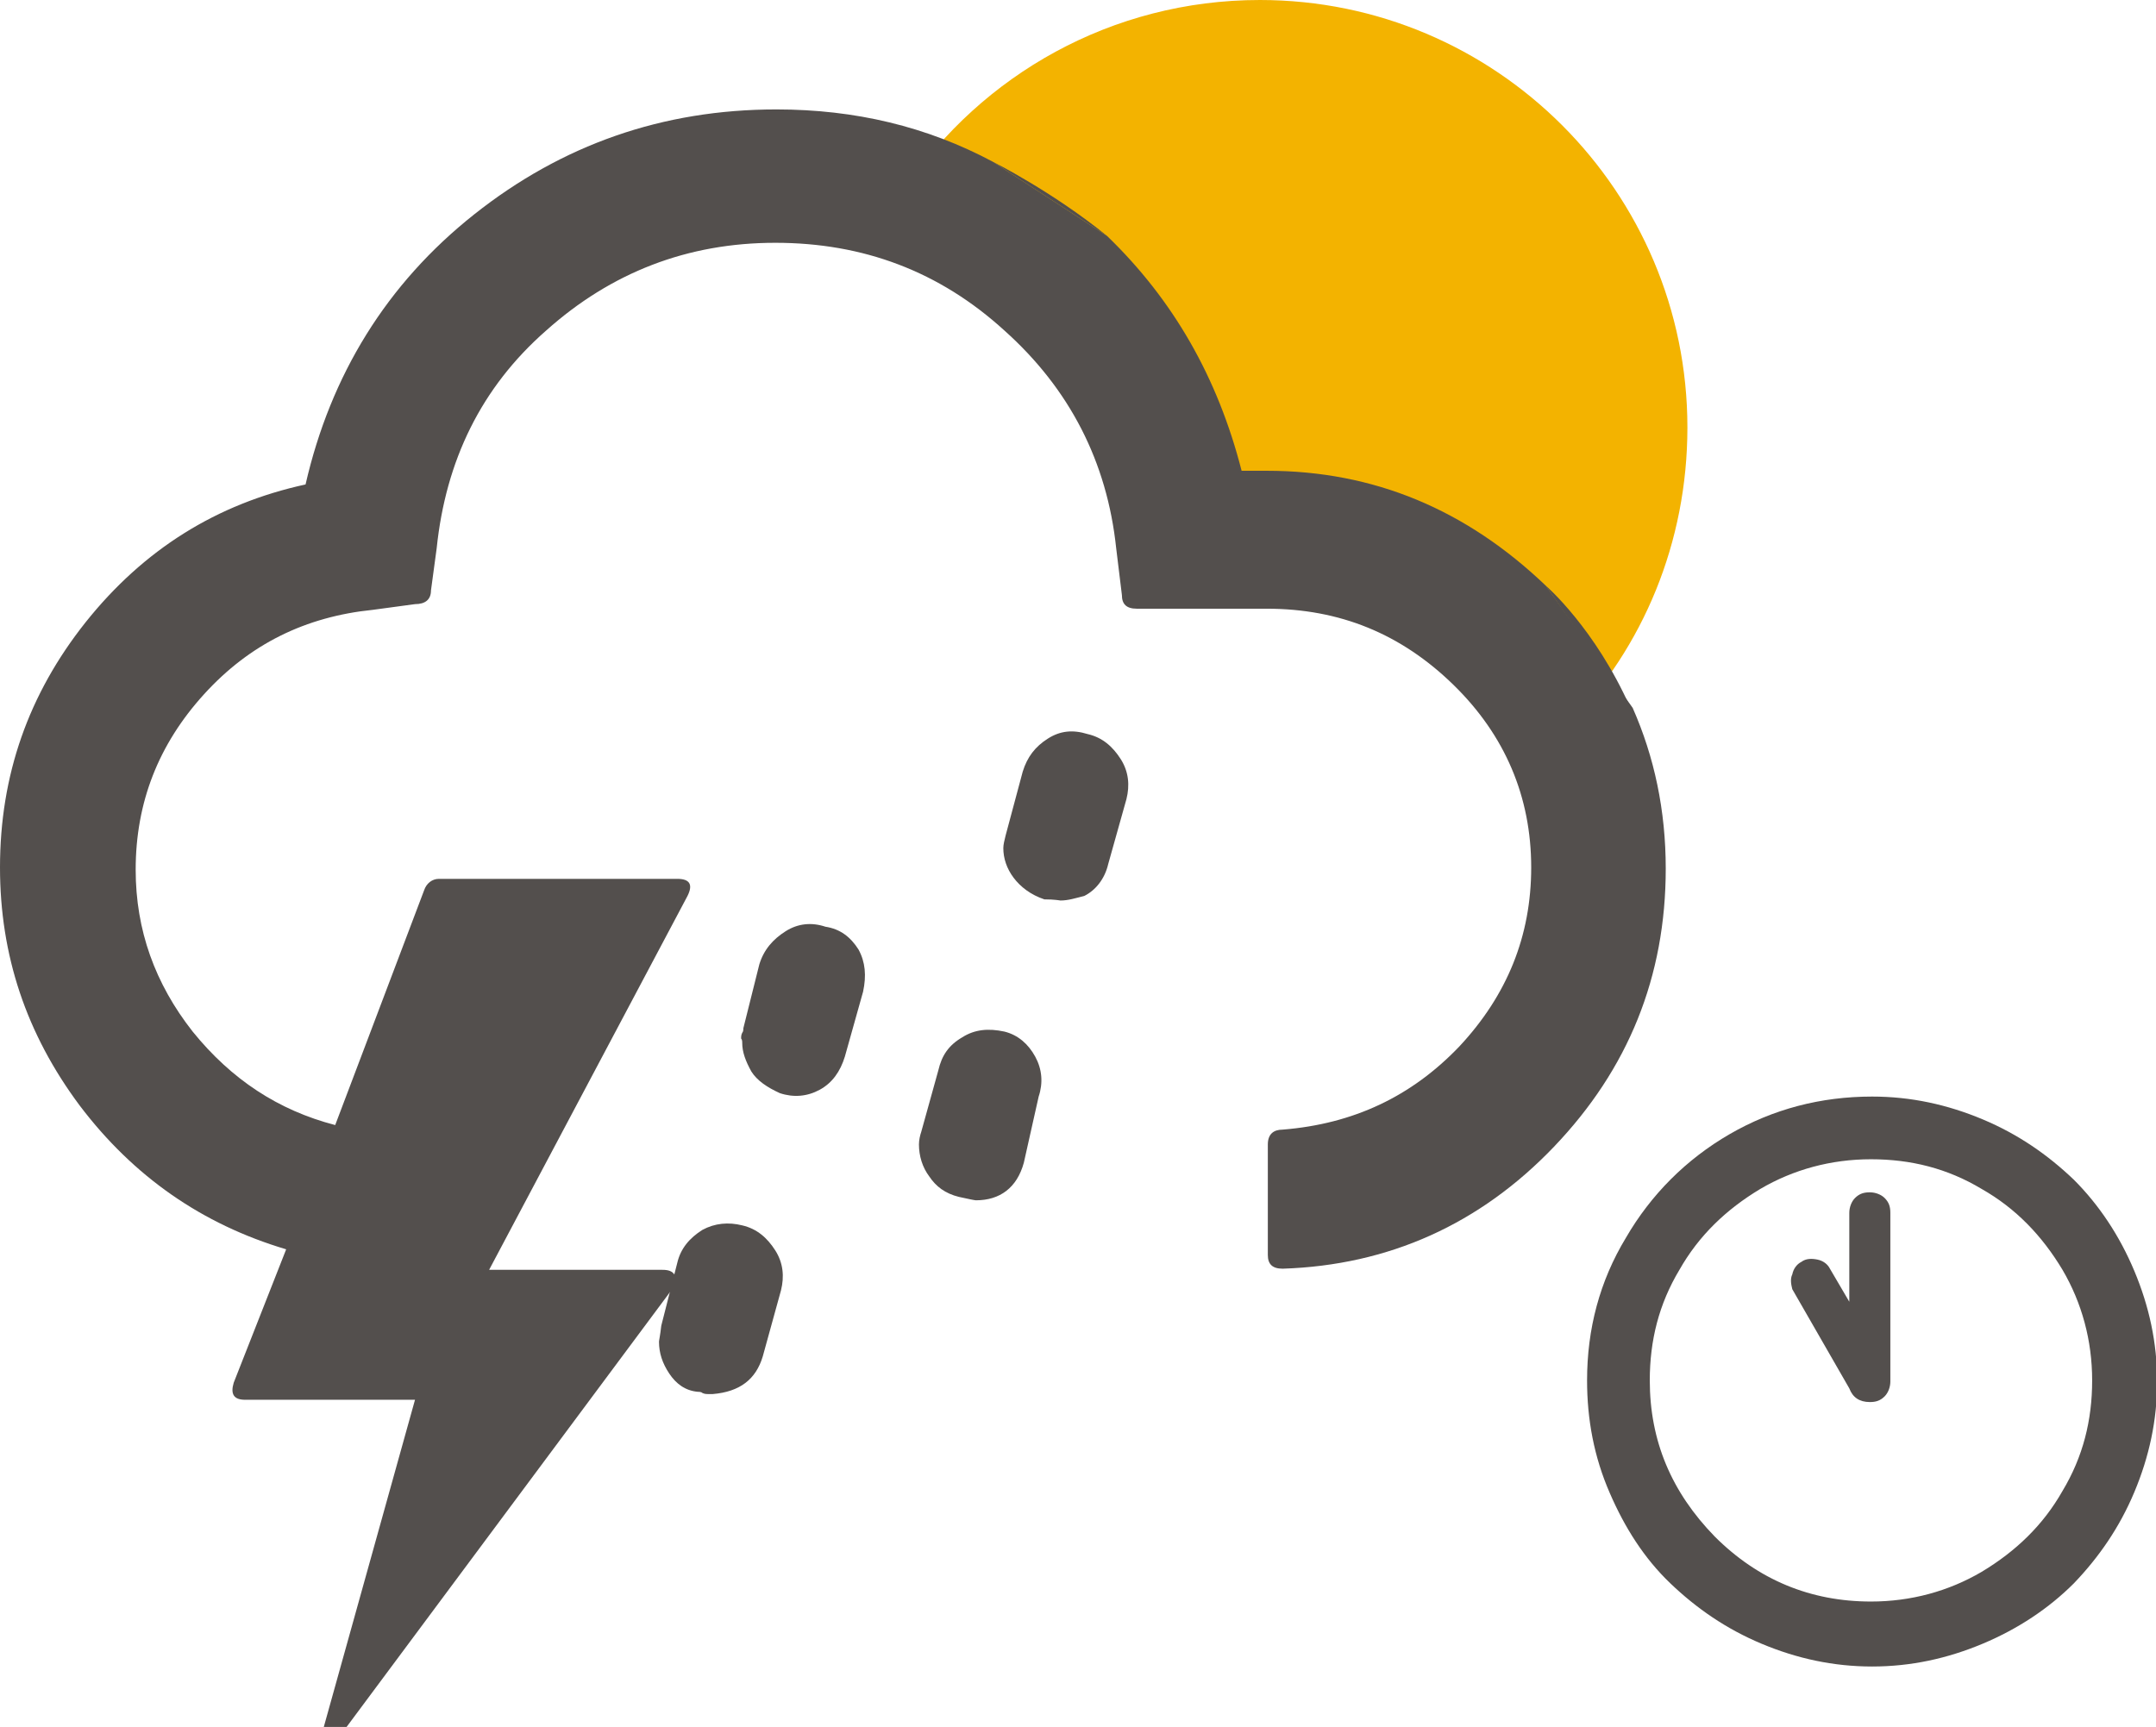
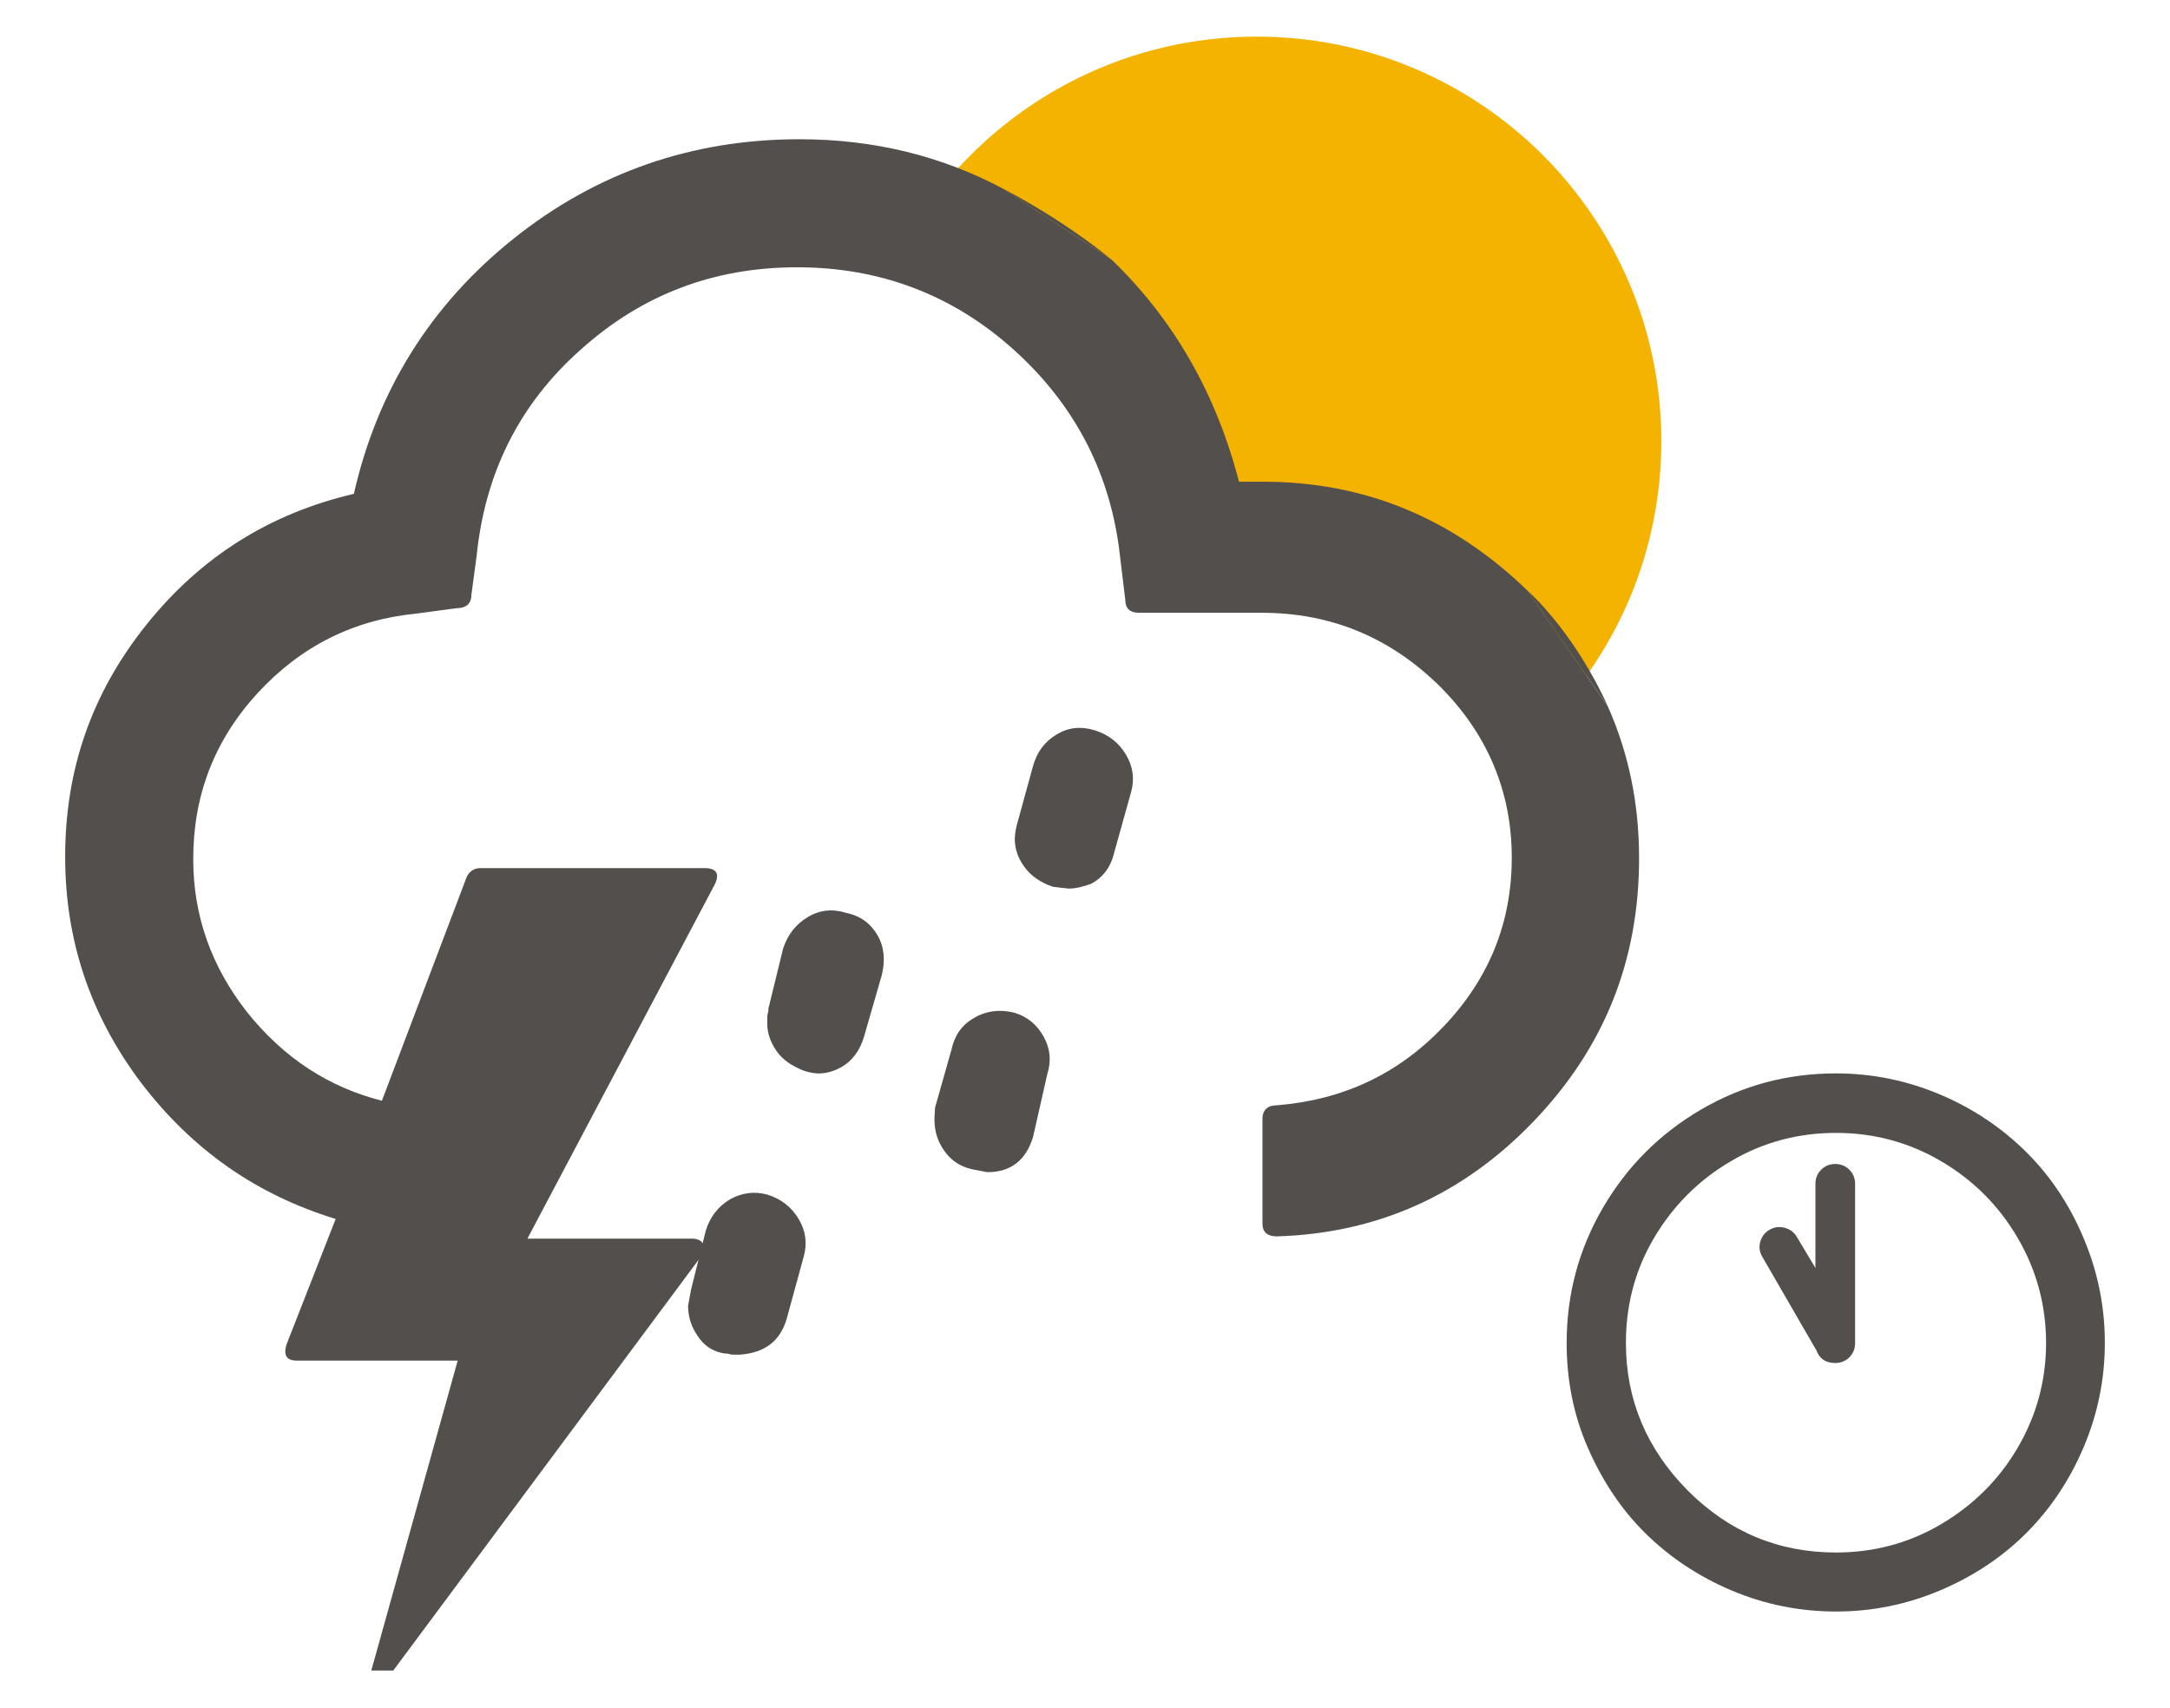
- <svg xmlns="http://www.w3.org/2000/svg" version="1.1" id="Calque_1" x="0px" y="0px" viewBox="0 0 189.1 151.5" style="enable-background:new 0 0 189.1 151.5;" xml:space="preserve">
-   <style type="text/css">
- 	.st0{fill:#534F4D;}
- 	.st1{fill:#F3B300;}
- </style>
+ <svg xmlns="http://www.w3.org/2000/svg" version="1.1" id="Calque_1" x="0px" y="0px" viewBox="0 0 201.192 158.298" enable-background="new 0 0 201.192 158.298" xml:space="preserve">
  <g>
-     <path class="st0" d="M57.8,117.7c0,1,0.3,1.9,0.9,2.8c0.6,0.9,1.4,1.5,2.5,1.6c0.1,0,0.3,0,0.4,0.1c0.2,0.1,0.4,0.1,0.5,0.1   c0.1,0,0.3,0,0.4,0c2.4-0.2,3.8-1.3,4.4-3.3l1.6-5.8c0.3-1.2,0.2-2.4-0.5-3.5c-0.7-1.1-1.6-1.9-2.9-2.2c-1.2-0.3-2.4-0.2-3.5,0.4   c-1.1,0.7-1.9,1.6-2.2,2.9l-1.4,5.5C57.9,117.2,57.8,117.6,57.8,117.7z" />
-     <path class="st0" d="M65.1,91.5c0,0.8,0.3,1.6,0.8,2.5c0.5,0.8,1.4,1.4,2.5,1.9c1.2,0.4,2.4,0.3,3.5-0.3c1.1-0.6,1.8-1.6,2.2-2.9   l1.6-5.7c0.3-1.4,0.2-2.6-0.4-3.7c-0.7-1.1-1.6-1.8-2.9-2c-1.2-0.4-2.4-0.3-3.5,0.4s-1.9,1.6-2.3,2.9l-1.4,5.6c0,0.1,0,0.3-0.1,0.4   c-0.1,0.2-0.1,0.4-0.1,0.5C65.1,91.2,65.1,91.4,65.1,91.5z" />
-     <path class="st0" d="M80.6,100.4c0,1,0.3,2,0.9,2.8c0.6,0.9,1.4,1.5,2.6,1.8c0.9,0.2,1.4,0.3,1.5,0.3c2.1,0,3.6-1.1,4.2-3.3   l1.3-5.8c0.4-1.2,0.3-2.4-0.3-3.5c-0.6-1.1-1.5-1.9-2.7-2.2c-1.4-0.3-2.6-0.2-3.7,0.5c-1.2,0.7-1.8,1.6-2.1,2.9l-1.5,5.4   C80.7,99.6,80.6,100,80.6,100.4z" />
-     <path class="st0" d="M88,74.4c0,0.9,0.3,1.8,0.9,2.6c0.6,0.8,1.5,1.5,2.7,1.9C92.5,78.9,93,79,93,79c0.7,0,1.3-0.2,2.1-0.4   c1-0.5,1.8-1.5,2.1-2.8l1.6-5.7c0.3-1.2,0.2-2.4-0.5-3.5c-0.7-1.1-1.6-1.9-2.9-2.2c-1.3-0.4-2.4-0.3-3.5,0.4   c-1.1,0.7-1.8,1.6-2.2,2.9l-1.5,5.6C88.1,73.7,88,74.1,88,74.4z" />
+     <path fill="#534F4D" d="M63.795,121.069c0,0.986,0.274,1.917,0.876,2.794c0.603,0.931,1.424,1.479,2.52,1.643   c0.11,0,0.274,0,0.438,0.055s0.383,0.055,0.493,0.055c0.11,0,0.274,0,0.438,0c2.355-0.164,3.78-1.26,4.382-3.342l1.589-5.807   c0.329-1.205,0.164-2.355-0.493-3.451c-0.657-1.096-1.643-1.862-2.903-2.246c-1.205-0.329-2.355-0.164-3.451,0.438   c-1.096,0.657-1.862,1.643-2.246,2.903l-1.369,5.478C63.905,120.576,63.795,121.014,63.795,121.069z" />
+     <path fill="#534F4D" d="M71.136,94.94c0,0.822,0.274,1.643,0.822,2.465c0.548,0.822,1.424,1.424,2.52,1.862   c1.205,0.438,2.355,0.329,3.451-0.274c1.096-0.603,1.808-1.589,2.191-2.903l1.643-5.697c0.329-1.369,0.219-2.629-0.438-3.725   c-0.657-1.096-1.589-1.753-2.903-2.027c-1.205-0.383-2.41-0.274-3.506,0.383s-1.862,1.589-2.301,2.903l-1.369,5.587   c0,0.11,0,0.274-0.055,0.438c-0.055,0.164-0.055,0.383-0.055,0.493C71.136,94.611,71.136,94.775,71.136,94.94z" />
+     <path fill="#534F4D" d="M86.638,103.814c0,1.041,0.274,1.972,0.876,2.849c0.603,0.876,1.424,1.479,2.575,1.753   c0.876,0.164,1.369,0.274,1.479,0.274c2.136,0,3.561-1.096,4.218-3.287l1.315-5.807c0.383-1.205,0.274-2.355-0.329-3.451   c-0.603-1.096-1.479-1.862-2.739-2.246c-1.369-0.329-2.629-0.164-3.725,0.493c-1.15,0.657-1.808,1.643-2.082,2.903l-1.534,5.423   C86.693,102.992,86.638,103.376,86.638,103.814z" />
+     <path fill="#534F4D" d="M94.088,77.794c0,0.876,0.274,1.753,0.876,2.575s1.479,1.479,2.684,1.862   c0.931,0.11,1.424,0.164,1.424,0.164c0.657,0,1.315-0.164,2.082-0.438c1.041-0.548,1.808-1.479,2.136-2.849l1.589-5.697   c0.329-1.205,0.164-2.355-0.493-3.451c-0.657-1.096-1.643-1.862-2.903-2.246c-1.26-0.383-2.41-0.274-3.506,0.383   c-1.096,0.657-1.808,1.589-2.191,2.903l-1.534,5.587C94.143,77.082,94.088,77.465,94.088,77.794z" />
    <g>
-       <path class="st1" d="M137.6,63.5c6.5-6.7,10.4-15.9,10.4-26C148,16.8,131.2,0,110.5,0C97.5,0,86.1,6.6,79.4,16.5L92,24.7l9,10.7    l2.4,11l13.1,1.8l12.1,5.1L137.6,63.5z" />
+       <path fill="#F3B300" d="M143.597,66.869c6.463-6.739,10.434-15.886,10.434-25.961c0-20.718-16.795-37.513-37.513-37.513    c-12.949,0-24.365,6.561-31.107,16.539l12.669,8.204l8.961,10.661l2.424,11.029l13.051,1.838l12.132,5.147L143.597,66.869z" />
      <g>
        <g>
-           <path class="st0" d="M135.6,51.4c-7-6.7-15.1-10.1-24.5-10.1h-2.2c-2.1-8.2-6-15-11.8-20.6l-10-6.5c-5.8-3.1-12.1-4.6-19-4.6      c-10,0-18.8,3.1-26.5,9.2c-7.7,6.1-12.6,14.1-14.8,23.7C19,44.2,12.6,48.2,7.5,54.6C2.5,60.9,0,68,0,76.1C0,83.8,2.3,90.7,7,97      c4.7,6.2,10.7,10.4,18.1,12.6l-4.6,11.7c-0.3,1,0,1.5,1,1.5h14.9l-8,28.7h2l28.7-38.6c0.3-0.3,0.3-0.6,0.1-1      c-0.2-0.4-0.6-0.5-1.1-0.5H42.9l17.4-32.8c0.5-1,0.2-1.5-0.9-1.5H38.5c-0.6,0-1.1,0.4-1.3,1l-7.8,20.6c-5-1.3-9.1-4-12.5-8.2      c-3.3-4.2-5-8.9-5-14.2c0-5.9,2-11,6-15.4c4-4.4,8.9-6.8,14.8-7.4l3.7-0.5c0.9,0,1.4-0.4,1.4-1.2l0.5-3.7      c0.8-7.7,3.9-14.1,9.6-19.1c5.7-5.1,12.4-7.7,20.1-7.7c7.7,0,14.4,2.5,20.1,7.7c5.7,5.1,9,11.5,9.8,19.1l0.5,4.1      c0,0.8,0.4,1.2,1.3,1.2h11.4c6.4,0,11.8,2.2,16.4,6.7c4.5,4.4,6.8,9.8,6.8,16c0,6-2.1,11.2-6.3,15.7c-4.2,4.4-9.3,6.8-15.5,7.3      c-0.8,0-1.3,0.4-1.3,1.3v9.7c0,0.8,0.4,1.2,1.3,1.2c9.3-0.3,17.3-3.9,23.8-10.7c6.5-6.8,9.8-14.9,9.8-24.4c0-5.1-1-9.8-2.9-14.1      L135.6,51.4z" />
-           <path class="st0" d="M135.6,51.4c0,0,4.3,3.7,7.4,10.7" />
+           <path fill="#534F4D" d="M141.64,54.785c-6.956-6.745-15.106-10.117-24.52-10.117h-2.248c-2.108-8.15-6.042-15.035-11.803-20.586      l-9.977-6.534c-5.761-3.091-12.085-4.637-18.97-4.637c-9.977,0-18.829,3.091-26.487,9.204      c-7.658,6.113-12.647,14.052-14.825,23.677c-7.799,1.827-14.192,5.831-19.251,12.155C8.5,64.27,6.041,71.366,6.041,79.445      c0,7.728,2.319,14.684,7.026,20.937c4.707,6.183,10.679,10.398,18.056,12.647l-4.567,11.663c-0.281,0.984,0,1.475,0.984,1.475      h14.895l-8.009,28.736h2.037l28.666-38.572c0.281-0.281,0.281-0.632,0.07-0.984c-0.211-0.351-0.562-0.492-1.054-0.492H48.899      l17.354-32.811c0.492-0.984,0.211-1.546-0.913-1.546H44.543c-0.632,0-1.124,0.351-1.335,0.984l-7.799,20.586      c-4.988-1.265-9.134-4.005-12.506-8.22c-3.302-4.216-4.988-8.923-4.988-14.192c0-5.902,1.967-11.031,5.972-15.387      c4.005-4.356,8.923-6.815,14.754-7.377l3.653-0.492c0.913,0,1.405-0.422,1.405-1.194l0.492-3.653      c0.773-7.658,3.934-14.052,9.625-19.11c5.691-5.129,12.365-7.658,20.094-7.658c7.658,0,14.403,2.529,20.094,7.658      c5.691,5.129,8.993,11.522,9.836,19.11l0.492,4.075c0,0.773,0.422,1.194,1.265,1.194h11.382c6.394,0,11.803,2.248,16.37,6.675      c4.496,4.426,6.815,9.836,6.815,16.019c0,6.042-2.108,11.241-6.323,15.668c-4.216,4.426-9.344,6.815-15.457,7.307      c-0.843,0-1.335,0.422-1.335,1.265v9.696c0,0.773,0.422,1.194,1.335,1.194c9.344-0.281,17.284-3.864,23.818-10.679      c6.534-6.815,9.766-14.895,9.766-24.38c0-5.129-0.984-9.766-2.881-14.052L141.64,54.785z" />
+           <path fill="#534F4D" d="M141.64,54.785c0,0,4.257,3.7,7.447,10.75" />
        </g>
-         <path class="st0" d="M87.1,14.2c0,0,5.2,2.6,10,6.5" />
+         <path fill="#534F4D" d="M93.091,17.548c0,0,5.16,2.596,9.977,6.534" />
      </g>
    </g>
-     <path class="st0" d="M139.2,121.1c0-4.5,1.1-8.7,3.4-12.5c2.2-3.8,5.3-6.9,9.1-9.1c3.8-2.2,8-3.3,12.5-3.3c3.4,0,6.6,0.7,9.7,2   c3.1,1.3,5.7,3.1,8,5.3c2.2,2.2,4,4.9,5.3,8c1.3,3.1,2,6.3,2,9.7c0,3.4-0.7,6.6-2,9.7c-1.3,3.1-3.1,5.7-5.3,8c-2.2,2.2-4.9,4-8,5.3   c-3.1,1.3-6.3,2-9.7,2s-6.6-0.7-9.7-2c-3.1-1.3-5.7-3.1-8-5.3s-4-4.9-5.3-7.9C139.8,127.8,139.2,124.5,139.2,121.1z M144.7,121.1   c0,5.3,1.9,9.8,5.7,13.7c3.8,3.8,8.4,5.7,13.7,5.7c3.5,0,6.8-0.9,9.7-2.6c3-1.8,5.4-4.1,7.1-7.1c1.8-3,2.6-6.2,2.6-9.7   c0-3.5-0.9-6.8-2.6-9.7c-1.8-3-4.1-5.4-7.1-7.1c-3-1.8-6.2-2.6-9.7-2.6s-6.8,0.9-9.7,2.6c-3,1.8-5.4,4.1-7.1,7.1   C145.5,114.4,144.7,117.6,144.7,121.1z M157.2,111.8c0.1-0.5,0.4-0.9,0.8-1.1c0.4-0.3,0.9-0.3,1.4-0.2c0.5,0.1,0.9,0.4,1.1,0.8   l1.7,2.9v-7.8c0-0.5,0.2-1,0.5-1.3c0.4-0.4,0.8-0.5,1.3-0.5c0.5,0,1,0.2,1.3,0.5c0.4,0.4,0.5,0.8,0.5,1.3v14.8c0,0.5-0.2,1-0.5,1.3   c-0.4,0.4-0.8,0.5-1.3,0.5c-0.9,0-1.5-0.4-1.8-1.2l-5-8.7C157.1,112.7,157,112.2,157.2,111.8z" />
+     <path fill="#534F4D" d="M145.252,124.527c0-4.52,1.13-8.708,3.368-12.541c2.238-3.833,5.273-6.869,9.107-9.107   c3.833-2.238,7.999-3.346,12.497-3.346c3.368,0,6.603,0.665,9.683,1.972c3.08,1.307,5.717,3.102,7.954,5.318   c2.238,2.216,4.01,4.875,5.318,7.977c1.307,3.102,1.972,6.315,1.972,9.727c0,3.368-0.665,6.603-1.972,9.683   c-1.307,3.08-3.102,5.739-5.318,7.954s-4.875,3.988-7.954,5.296s-6.293,1.972-9.683,1.972c-3.39,0-6.647-0.665-9.727-1.972   c-3.08-1.307-5.739-3.102-7.977-5.318c-2.238-2.216-3.988-4.875-5.318-7.932C145.873,131.152,145.252,127.917,145.252,124.527z    M150.747,124.527c0,5.251,1.906,9.816,5.739,13.693c3.833,3.833,8.398,5.739,13.738,5.739c3.501,0,6.758-0.864,9.727-2.615   s5.362-4.099,7.113-7.09s2.637-6.226,2.637-9.727s-0.886-6.758-2.637-9.749c-1.75-2.991-4.121-5.362-7.113-7.113   s-6.226-2.615-9.727-2.615c-3.501,0-6.758,0.864-9.727,2.615c-2.991,1.75-5.362,4.121-7.135,7.113   C151.589,117.769,150.747,121.026,150.747,124.527z M163.2,115.155c0.133-0.487,0.421-0.864,0.842-1.108   c0.443-0.266,0.908-0.332,1.418-0.199c0.51,0.133,0.886,0.421,1.13,0.842l1.728,2.88v-7.799c0-0.51,0.177-0.953,0.532-1.307   c0.355-0.355,0.798-0.532,1.307-0.532c0.51,0,0.953,0.177,1.307,0.532c0.355,0.355,0.532,0.798,0.532,1.307v14.779   c0,0.51-0.177,0.953-0.532,1.307c-0.355,0.355-0.798,0.532-1.307,0.532c-0.886,0-1.462-0.399-1.75-1.174l-5.008-8.664   C163.133,116.107,163.067,115.642,163.2,115.155z" />
  </g>
</svg>
